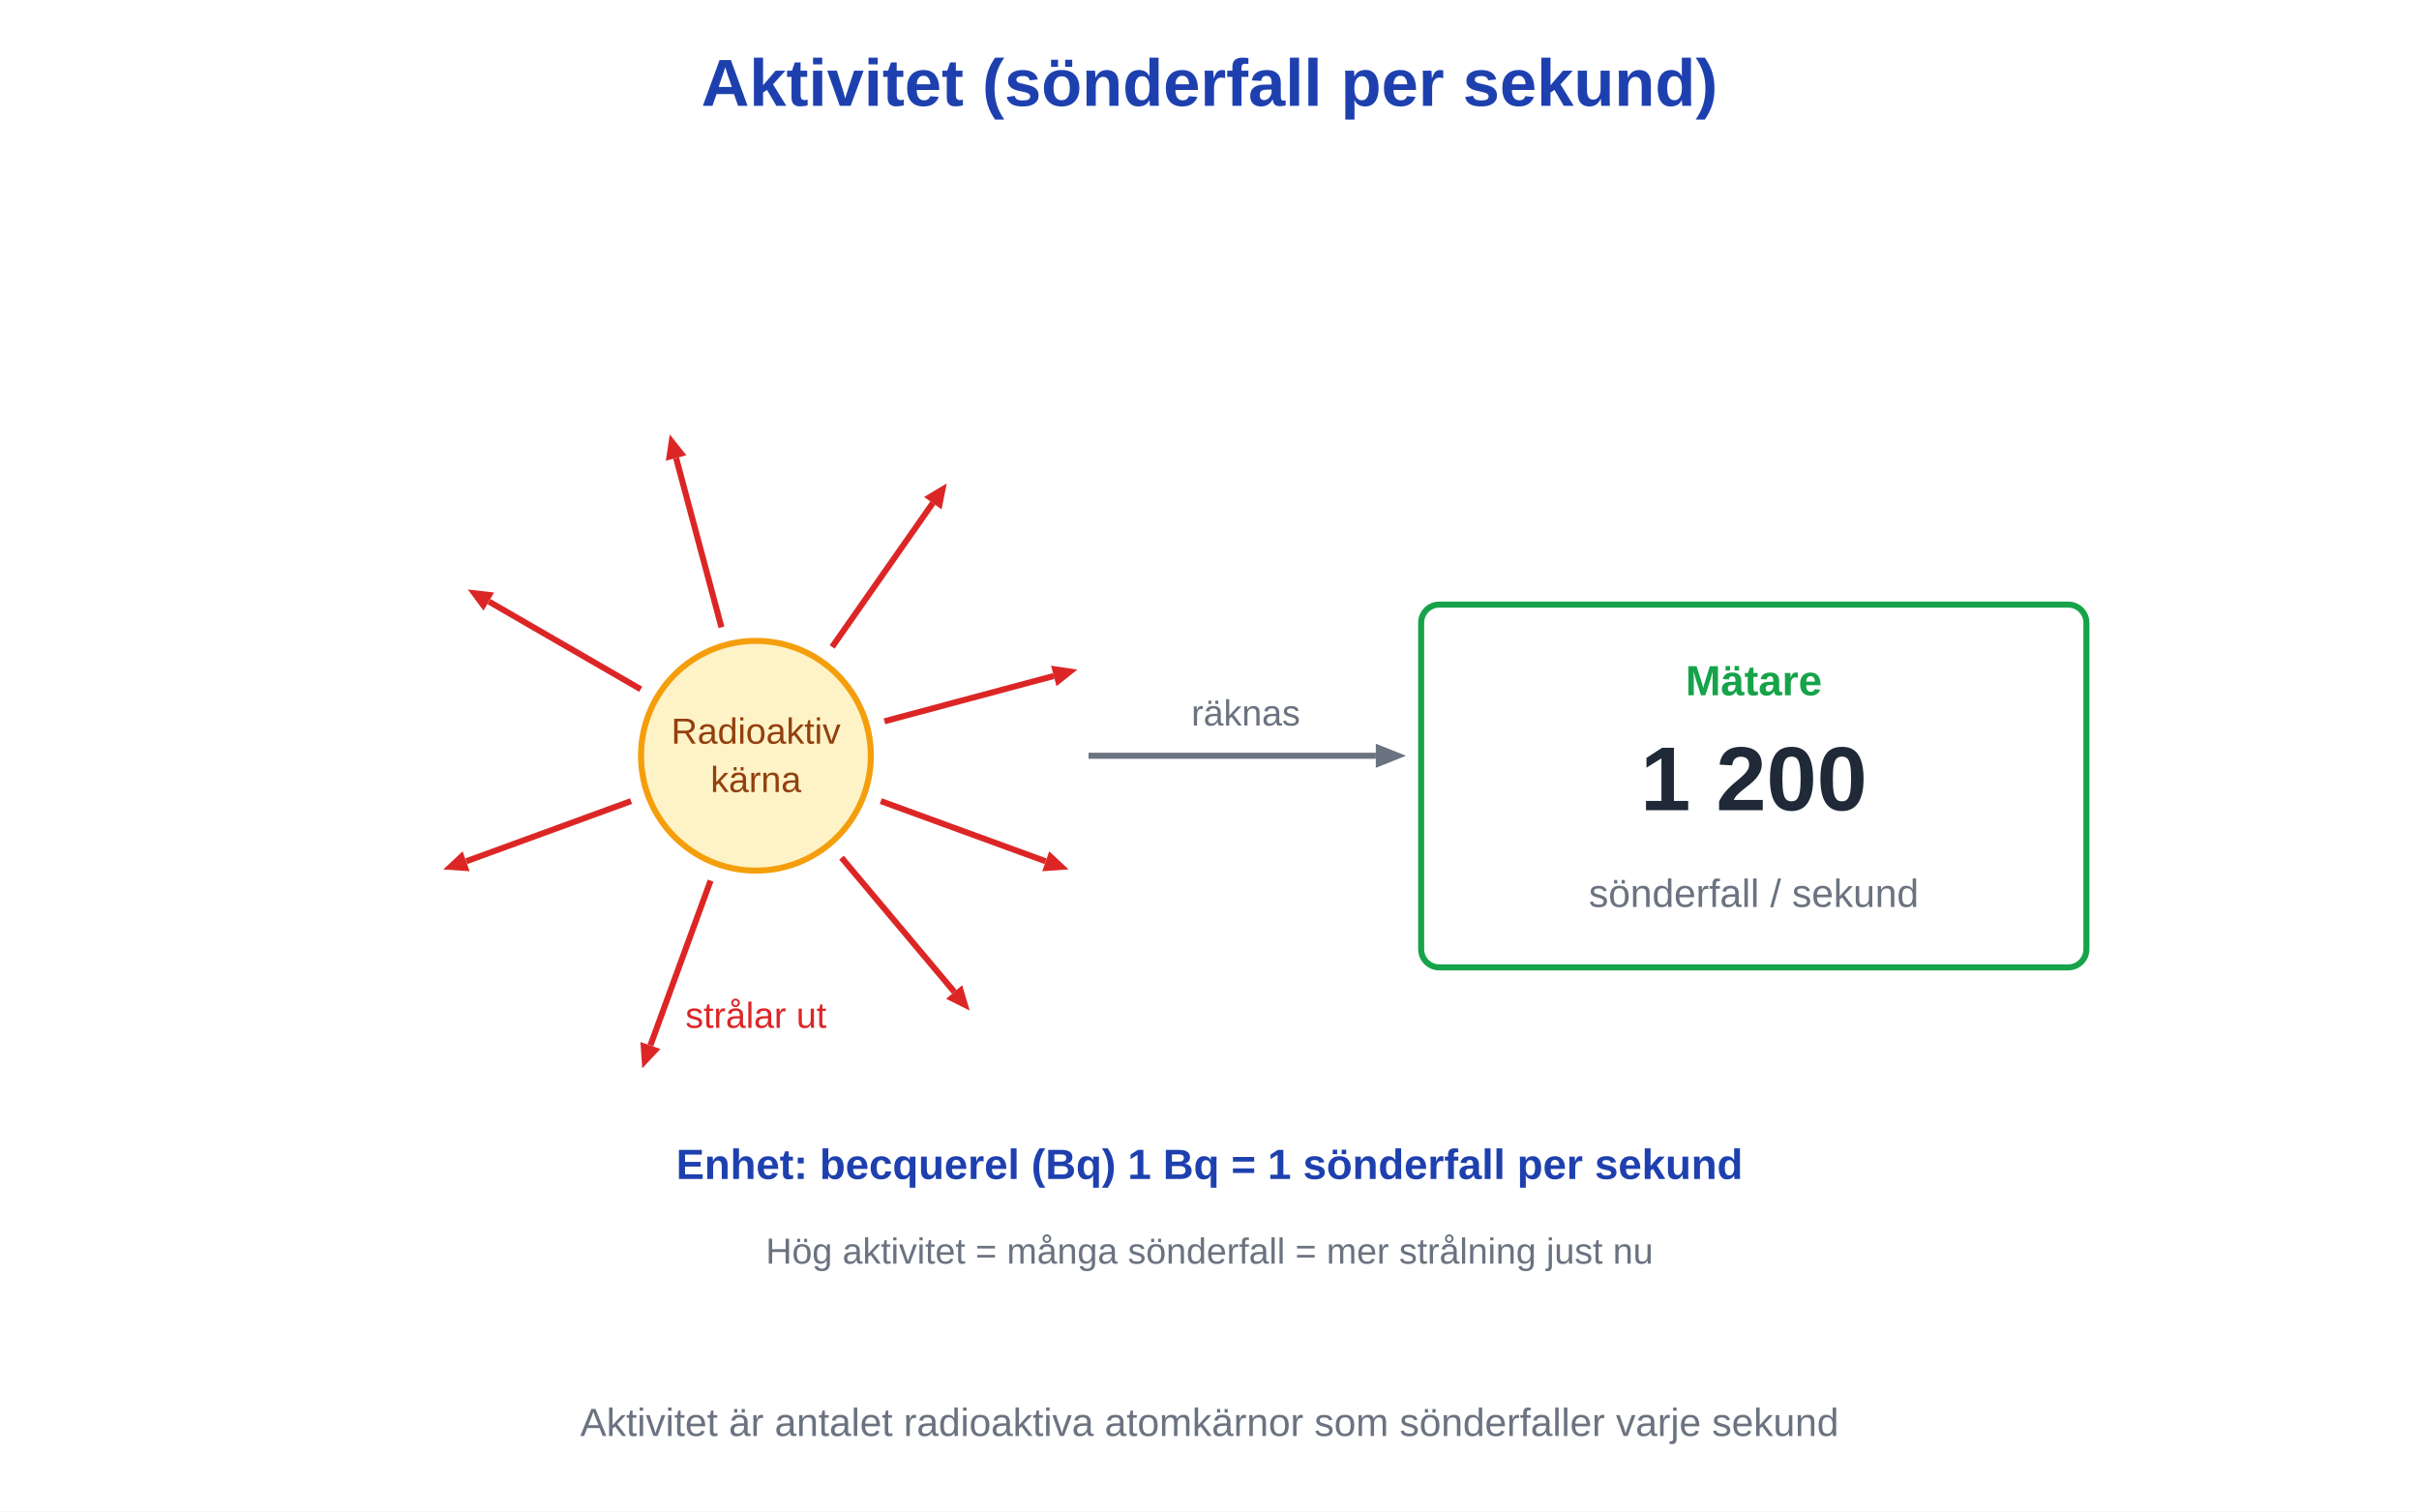
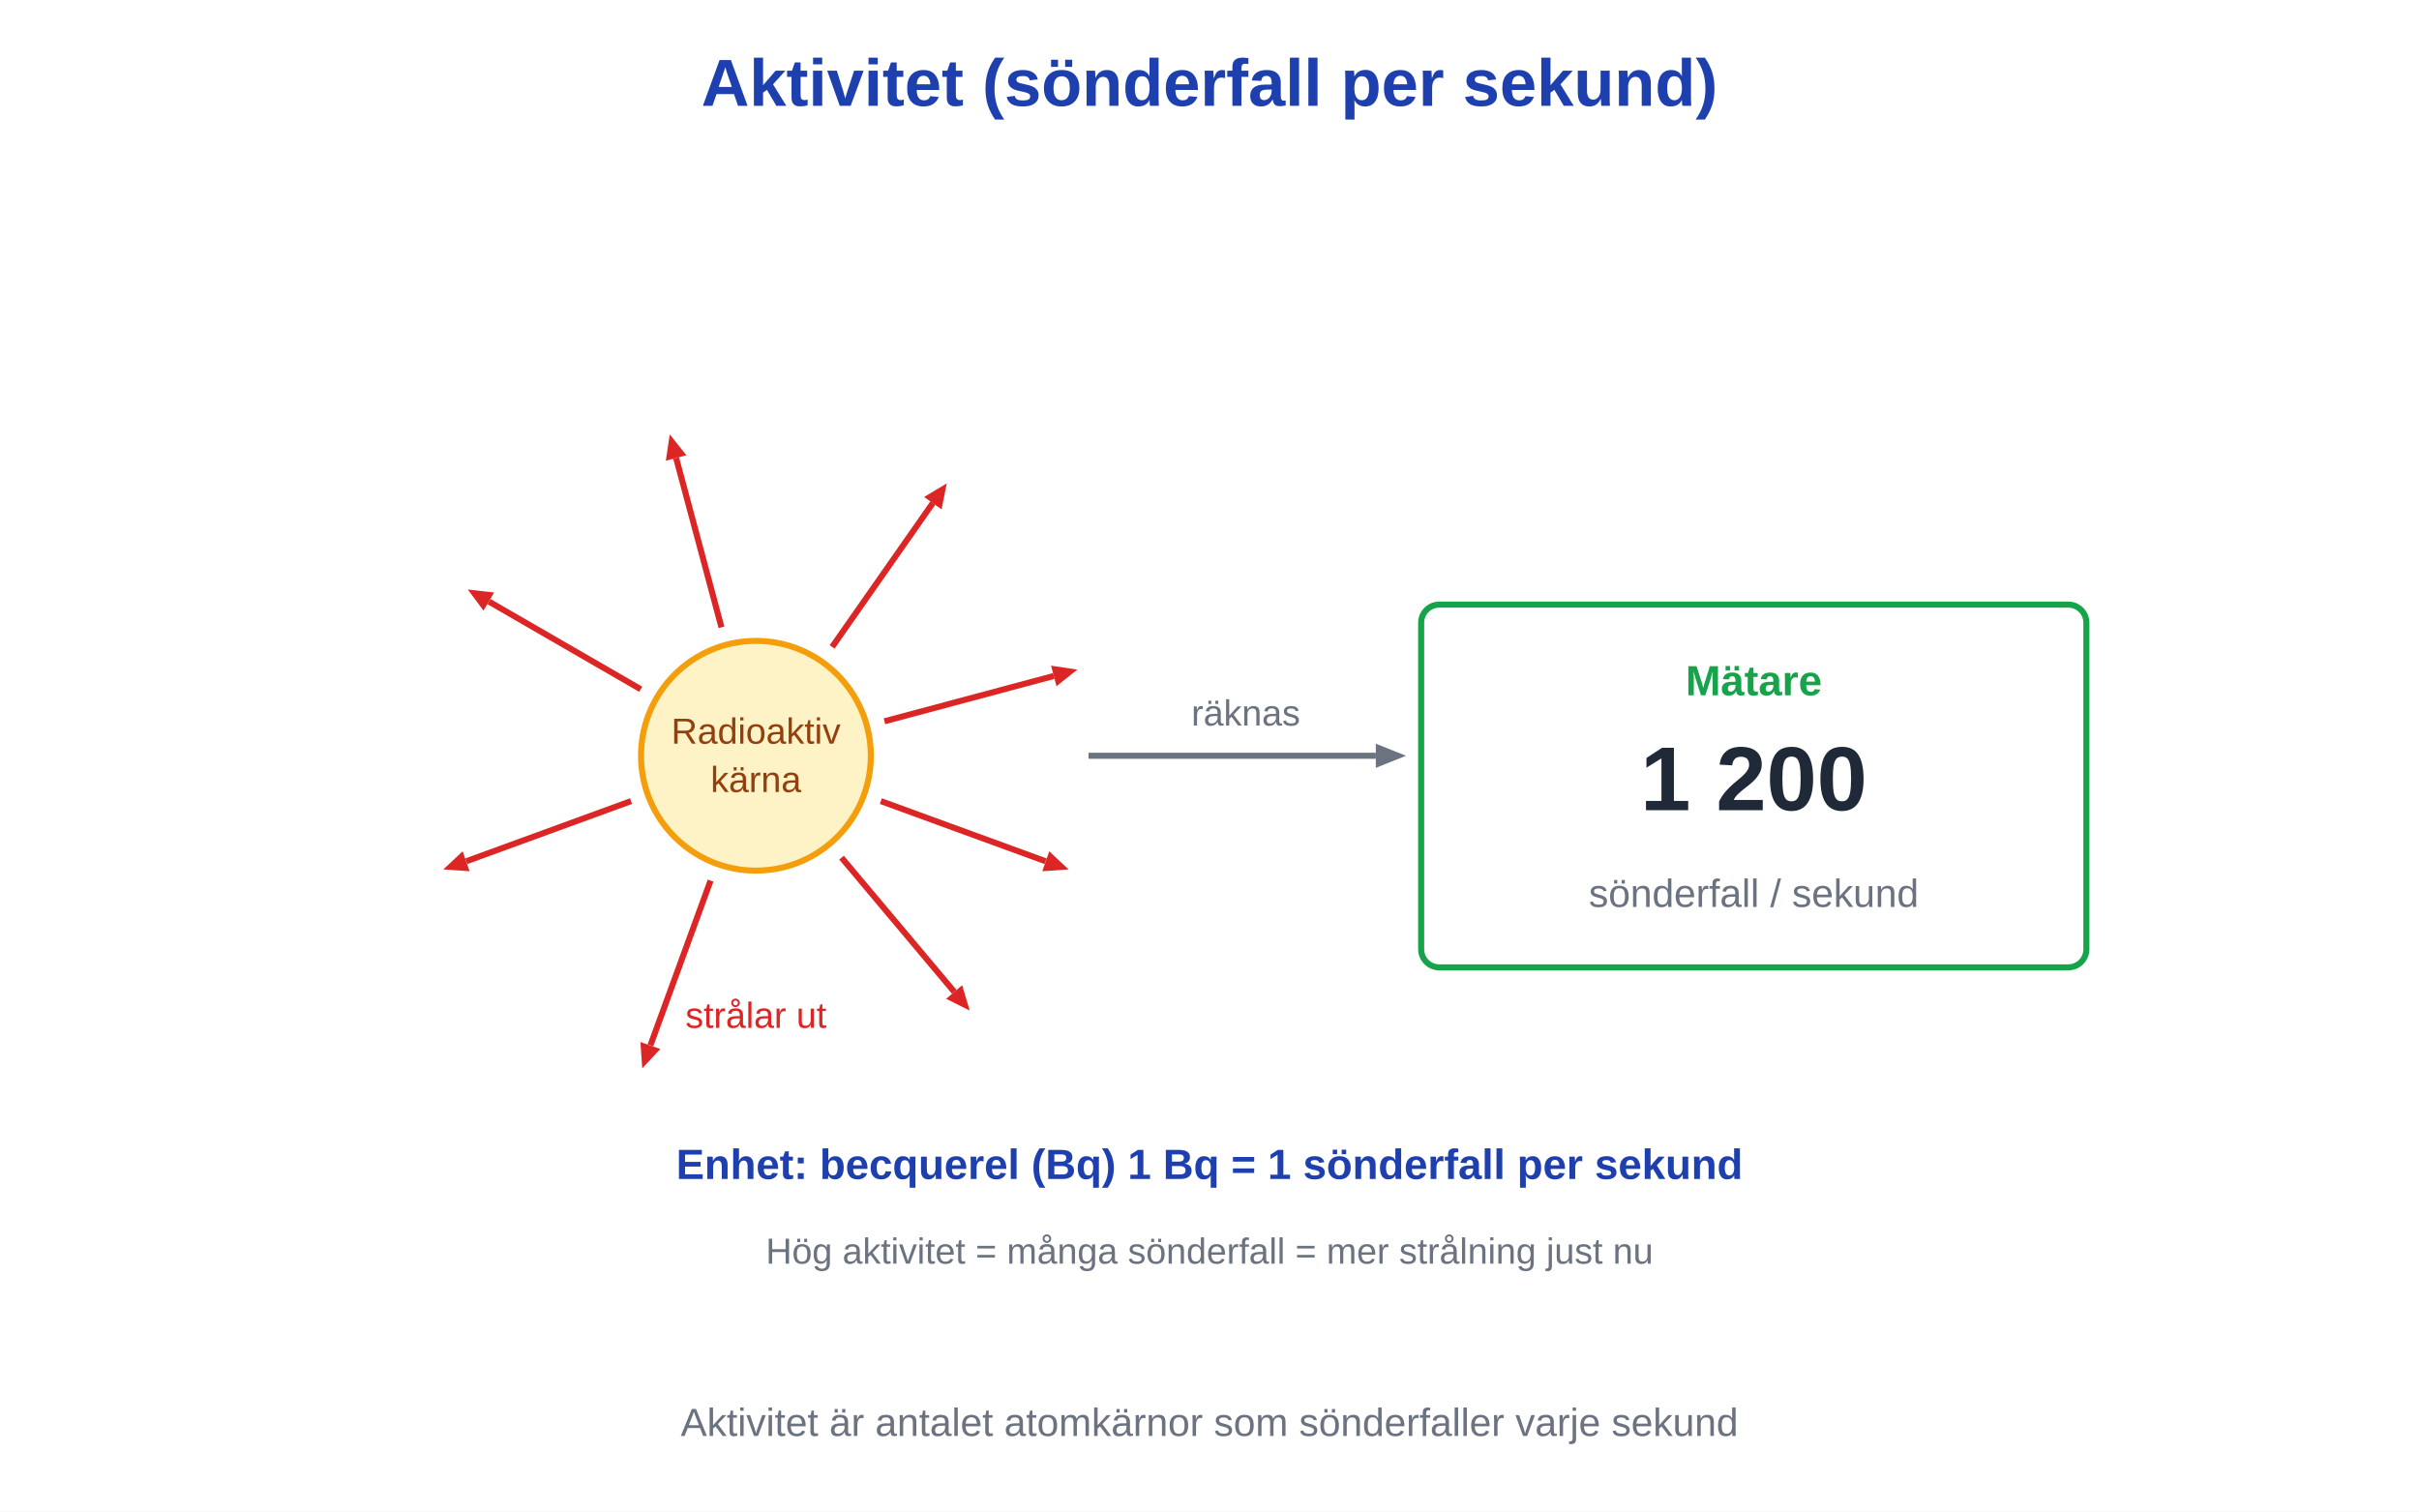
<svg xmlns="http://www.w3.org/2000/svg" viewBox="0 0 800 500" width="800" height="500">
  <rect width="800" height="500" fill="white" />
  <text x="400" y="35" font-family="Arial,sans-serif" font-size="22" fill="#1e40af" text-anchor="middle" font-weight="bold">Aktivitet (sönderfall per sekund)</text>
  <circle cx="250" cy="250" r="38" fill="#fef3c7" stroke="#f59e0b" stroke-width="2" />
  <text x="250" y="246" font-family="Arial,sans-serif" font-size="12" fill="#92400e" text-anchor="middle">Radioaktiv</text>
  <text x="250" y="262" font-family="Arial,sans-serif" font-size="12" fill="#92400e" text-anchor="middle">kärna</text>
  <line x1="292.5" y1="238.6" x2="348.5" y2="223.6" stroke="#dc2626" stroke-width="2" />
  <polygon points="356.3,221.5 347.6,220.2 349.4,227.0" fill="#dc2626" />
  <line x1="275.2" y1="214.0" x2="308.5" y2="166.4" stroke="#dc2626" stroke-width="2" />
  <polygon points="313.1,159.9 305.6,164.4 311.4,168.5" fill="#dc2626" />
  <line x1="238.6" y1="207.5" x2="223.6" y2="151.5" stroke="#dc2626" stroke-width="2" />
  <polygon points="221.5,143.7 220.2,152.4 227.0,150.6" fill="#dc2626" />
  <line x1="211.9" y1="228.0" x2="161.7" y2="199.0" stroke="#dc2626" stroke-width="2" />
  <polygon points="154.7,195.0 159.9,202.0 163.4,196.0" fill="#dc2626" />
  <line x1="208.7" y1="265.0" x2="154.2" y2="284.9" stroke="#dc2626" stroke-width="2" />
  <polygon points="146.6,287.6 155.3,288.2 153.0,281.6" fill="#dc2626" />
  <line x1="235.0" y1="291.3" x2="215.1" y2="345.8" stroke="#dc2626" stroke-width="2" />
  <polygon points="212.4,353.4 218.4,347.0 211.8,344.7" fill="#dc2626" />
  <line x1="278.3" y1="283.7" x2="315.6" y2="328.1" stroke="#dc2626" stroke-width="2" />
  <polygon points="320.7,334.3 318.2,325.9 312.9,330.4" fill="#dc2626" />
  <line x1="291.3" y1="265.0" x2="345.8" y2="284.9" stroke="#dc2626" stroke-width="2" />
  <polygon points="353.4,287.6 347.0,281.6 344.7,288.2" fill="#dc2626" />
  <text x="250" y="340" font-family="Arial,sans-serif" font-size="12" fill="#dc2626" text-anchor="middle">strålar ut</text>
  <rect x="470" y="200" width="220" height="120" fill="white" stroke="#16a34a" stroke-width="2" rx="6" />
  <text x="580" y="230" font-family="Arial,sans-serif" font-size="14" fill="#16a34a" text-anchor="middle" font-weight="bold">Mätare</text>
  <text x="580" y="268" font-family="Arial,sans-serif" font-size="30" fill="#1f2937" text-anchor="middle" font-weight="bold">1 200</text>
  <text x="580" y="300" font-family="Arial,sans-serif" font-size="13" fill="#6b7280" text-anchor="middle">sönderfall / sekund</text>
  <line x1="360.0" y1="250.0" x2="455.0" y2="250.0" stroke="#6b7280" stroke-width="2" />
  <polygon points="465.0,250.0 455.0,246.0 455.0,254.0" fill="#6b7280" />
  <text x="412" y="240" font-family="Arial,sans-serif" font-size="12" fill="#6b7280" text-anchor="middle">räknas</text>
  <text x="400" y="390" font-family="Arial,sans-serif" font-size="14" fill="#1e40af" text-anchor="middle" font-weight="bold">Enhet: becquerel (Bq)   1 Bq = 1 sönderfall per sekund</text>
  <text x="400" y="418" font-family="Arial,sans-serif" font-size="12" fill="#6b7280" text-anchor="middle">Hög aktivitet = många sönderfall = mer strålning just nu</text>
-   <text x="400" y="475" font-family="Arial,sans-serif" font-size="13" fill="#6b7280" text-anchor="middle">Aktivitet är antalet radioaktiva atomkärnor som sönderfaller varje sekund</text>
+   <text x="400" y="475" font-family="Arial,sans-serif" font-size="13" fill="#6b7280" text-anchor="middle">Aktivitet är antalet atomkärnor som sönderfaller varje sekund</text>
</svg>
